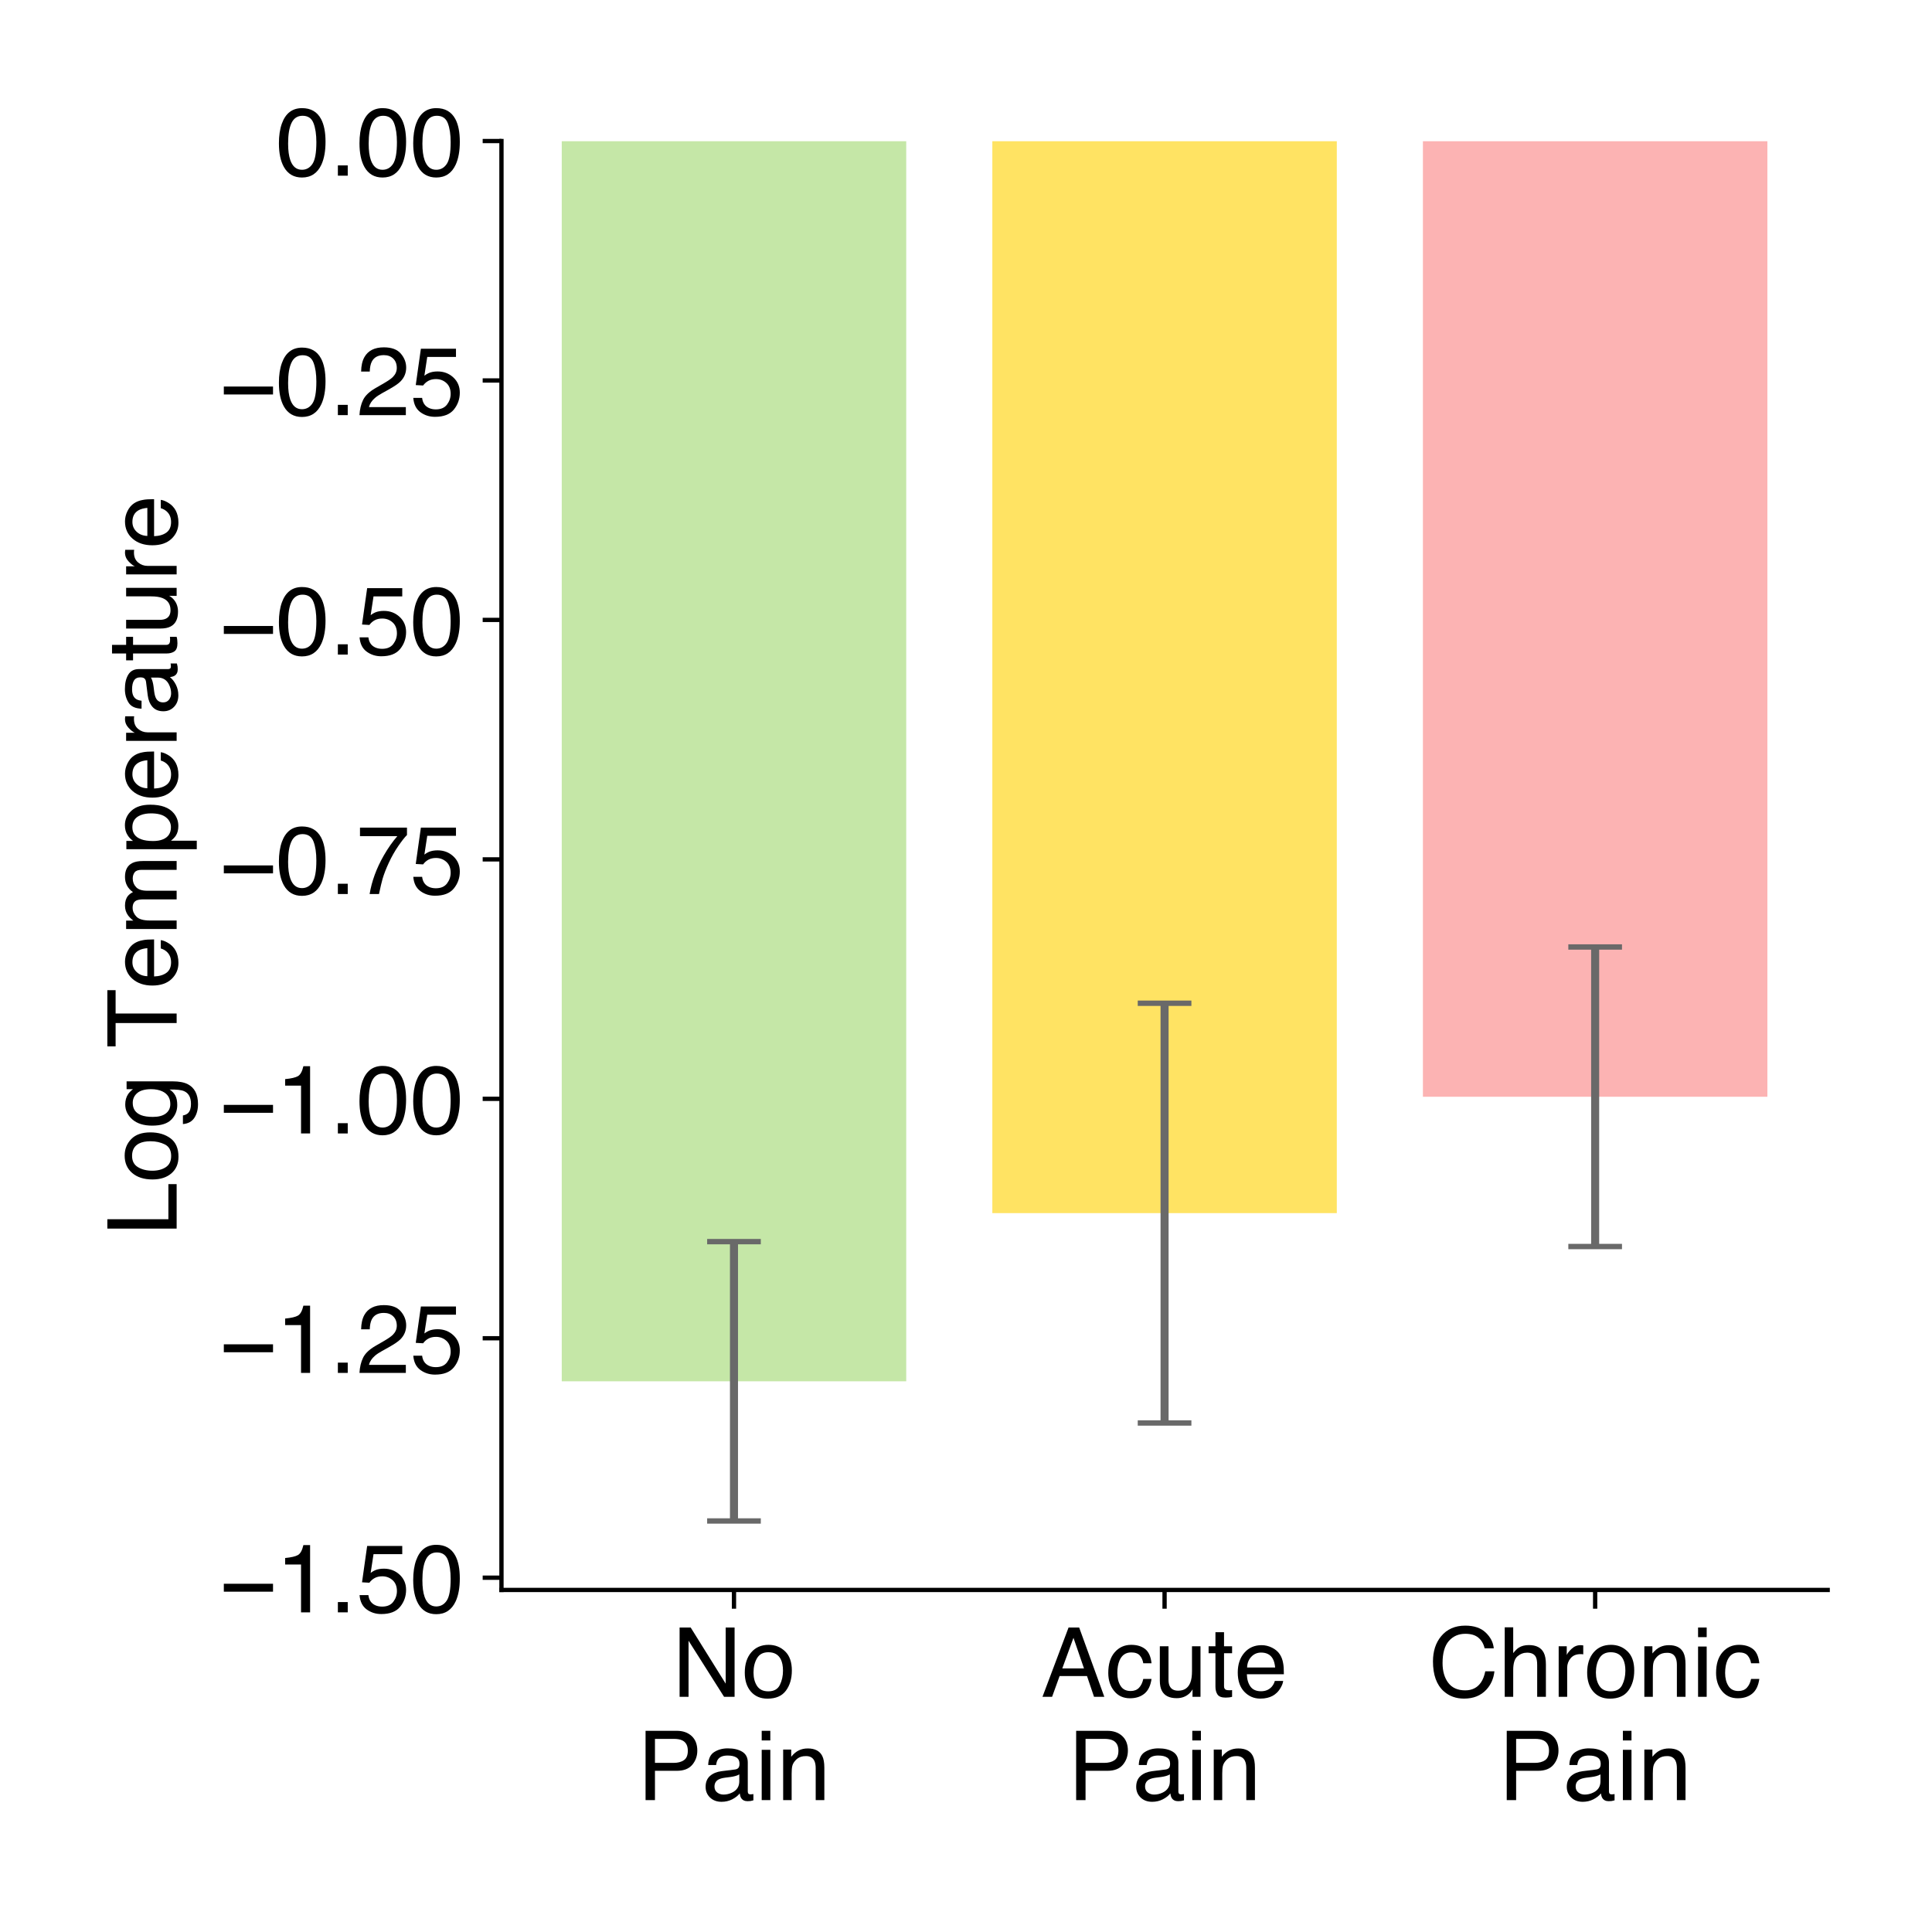
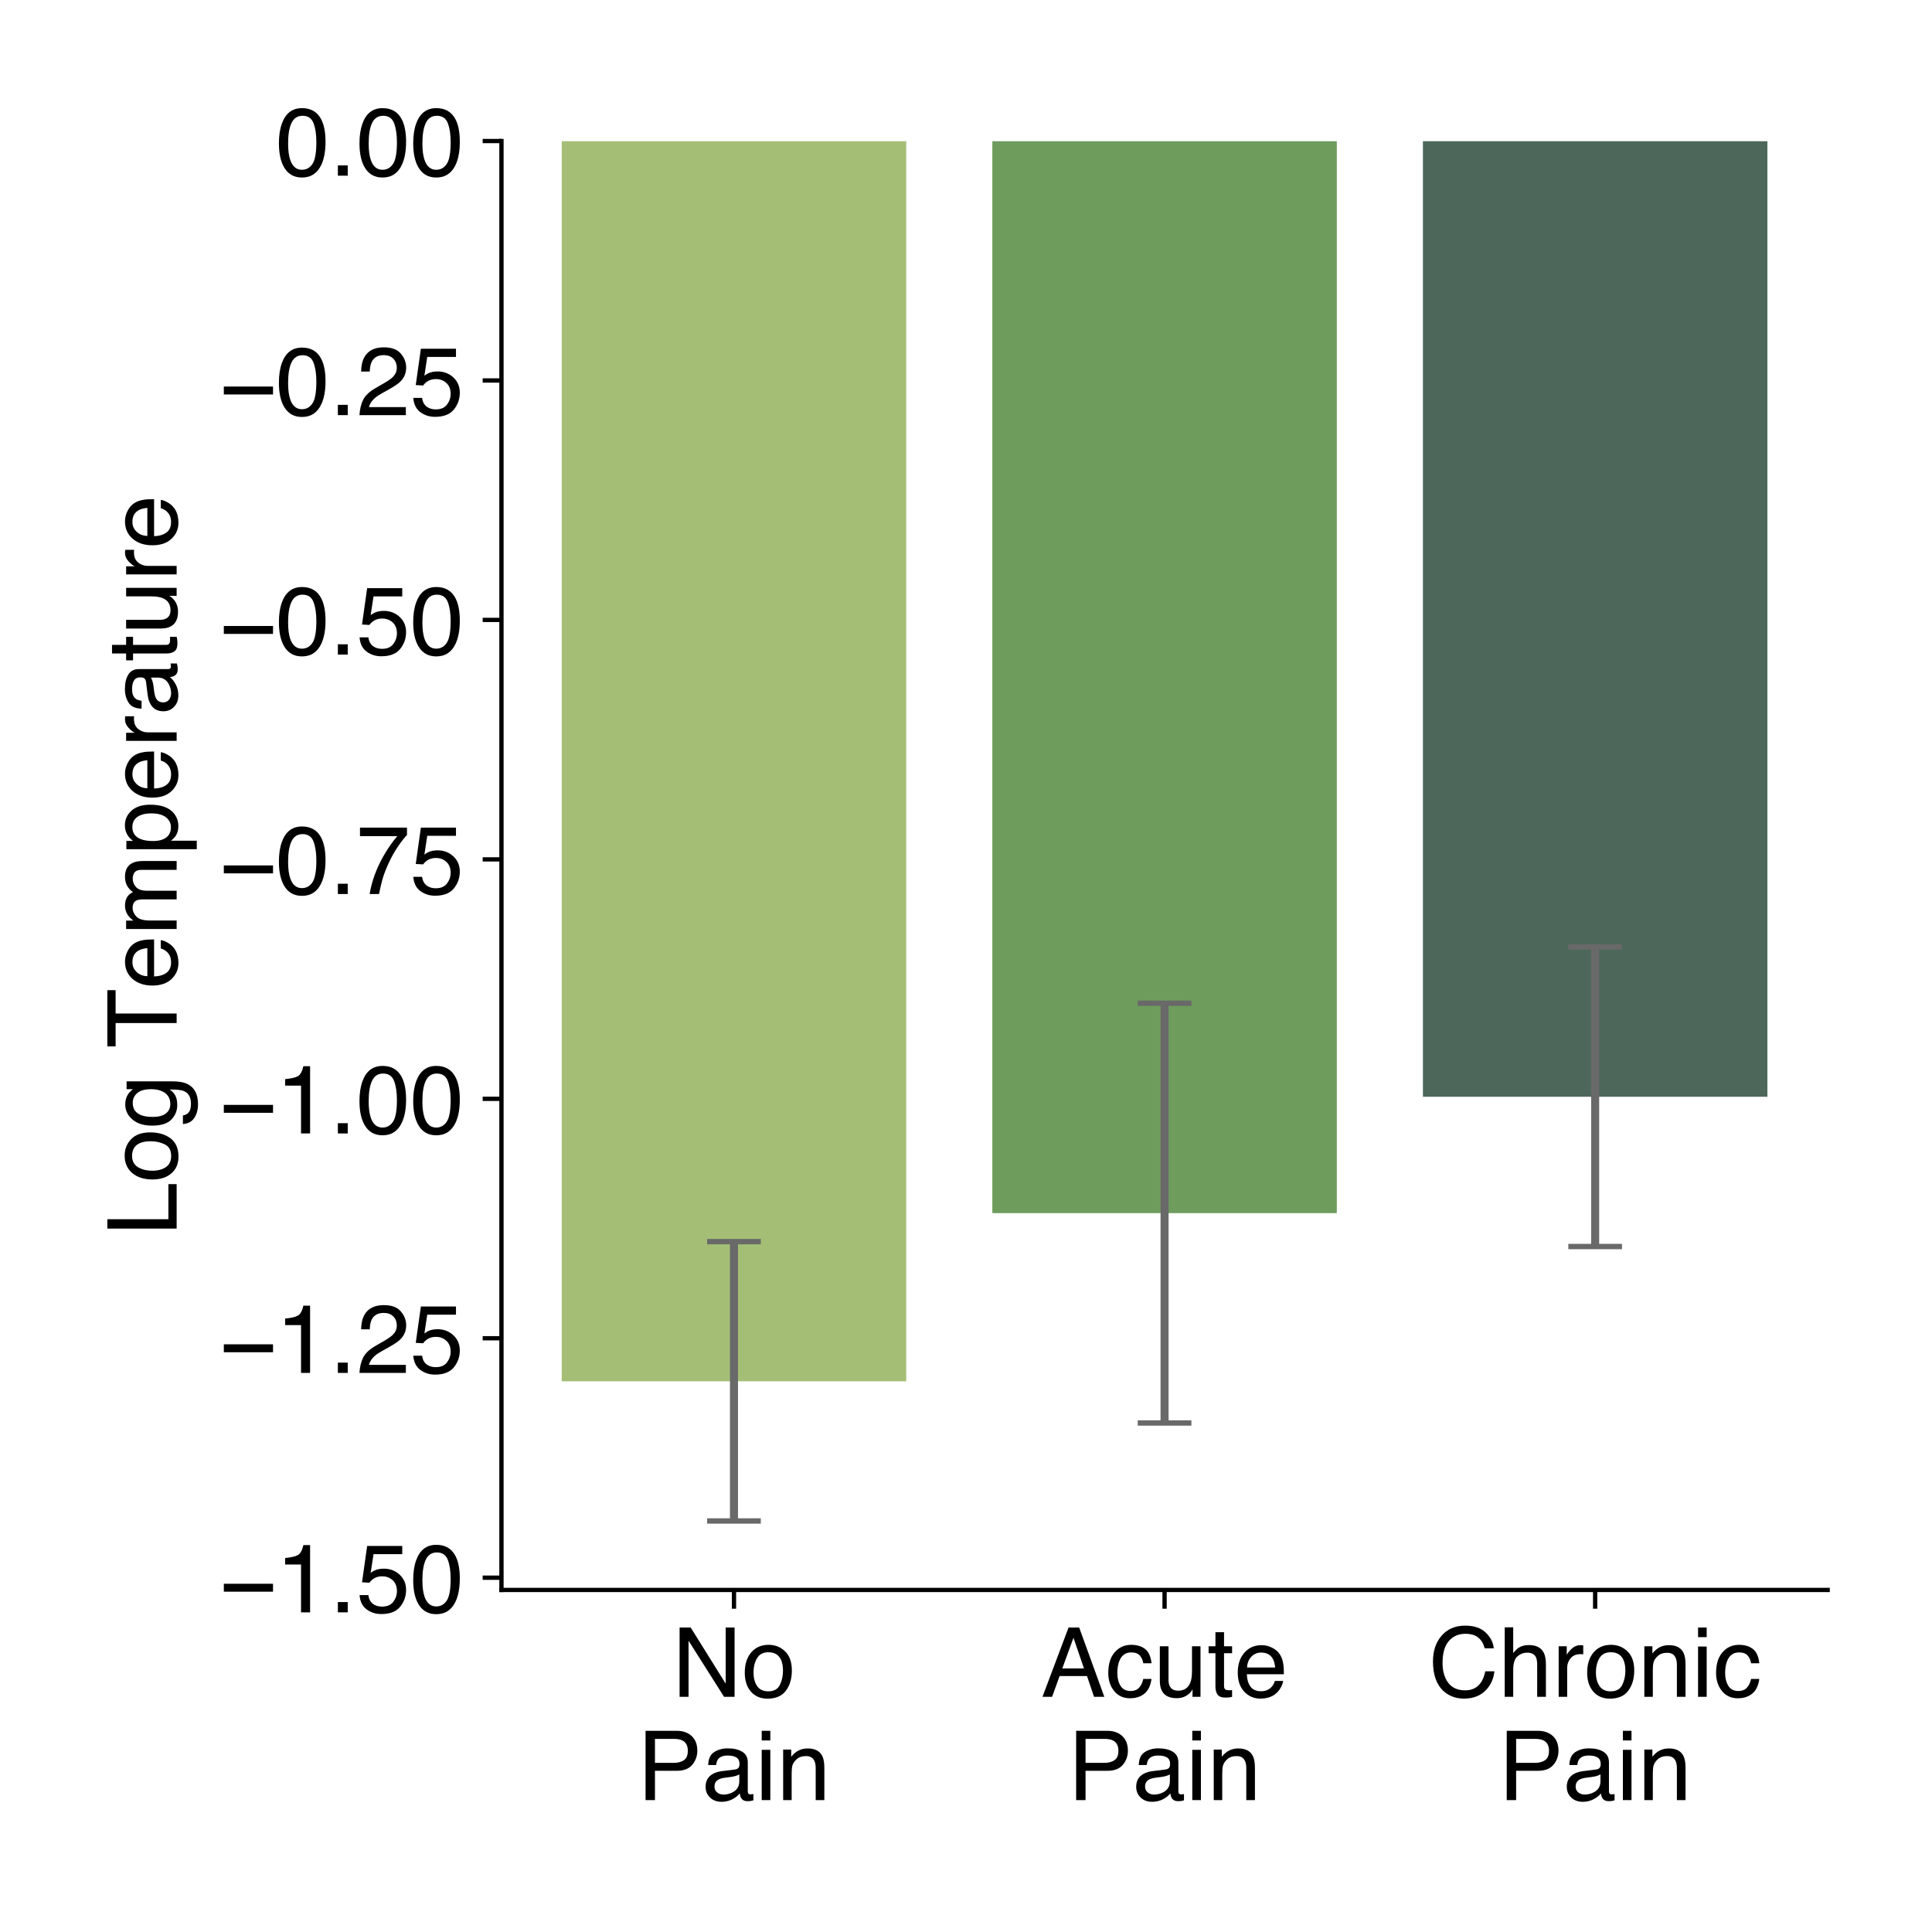
<svg xmlns="http://www.w3.org/2000/svg" xmlns:xlink="http://www.w3.org/1999/xlink" width="360pt" height="360pt" viewBox="0 0 360 360" version="1.1">
  <defs>
    <style type="text/css">*{stroke-linejoin: round; stroke-linecap: butt}</style>
  </defs>
  <g id="figure_1">
    <g id="patch_1">
      <path d="M 0 360  L 360 360  L 360 0  L 0 0  z " style="fill: #ffffff" />
    </g>
    <g id="axes_1">
      <g id="patch_2">
        <path d="M 93.44 296.264  L 340.56 296.264  L 340.56 26.28  L 93.44 26.28  z " style="fill: #ffffff" />
      </g>
      <g id="patch_3">
-         <path d="M 104.673 26.28  L 168.86 26.28  L 168.86 257.386  L 104.673 257.386  z " clip-path="url(#p85183941a3)" style="fill: #b2df8a; opacity: 0.75" />
+         <path d="M 104.673 26.28  L 168.86 26.28  L 168.86 257.386  L 104.673 257.386  z " clip-path="url(#p68aab4cdc0)" style="fill: #85a947; opacity: 0.75" />
      </g>
      <g id="patch_4">
-         <path d="M 184.906 26.28  L 249.094 26.28  L 249.094 226.047  L 184.906 226.047  z " clip-path="url(#p85183941a3)" style="fill: #ffd92f; opacity: 0.75" />
+         <path d="M 184.906 26.28  L 249.094 26.28  L 249.094 226.047  L 184.906 226.047  z " clip-path="url(#p68aab4cdc0)" style="fill: #3e7b27; opacity: 0.75" />
      </g>
      <g id="patch_5">
-         <path d="M 265.14 26.28  L 329.327 26.28  L 329.327 204.364  L 265.14 204.364  z " clip-path="url(#p85183941a3)" style="fill: #fb9a99; opacity: 0.75" />
+         <path d="M 265.14 26.28  L 329.327 26.28  L 329.327 204.364  L 265.14 204.364  z " clip-path="url(#p68aab4cdc0)" style="fill: #123524; opacity: 0.75" />
      </g>
      <g id="matplotlib.axis_1">
        <g id="xtick_1">
          <g id="line2d_1">
            <defs>
-               <path id="m6389e437ac" d="M 0 0  L 0 3.5  " style="stroke: #000000; stroke-width: 0.8" />
+               <path id="m6f1b824425" d="M 0 0  L 0 3.5  " style="stroke: #000000; stroke-width: 0.8" />
            </defs>
            <g>
-               <use xlink:href="#m6389e437ac" x="136.766" y="296.264" style="stroke: #000000; stroke-width: 0.8" />
+               <use xlink:href="#m6f1b824425" x="136.766" y="296.264" style="stroke: #000000; stroke-width: 0.8" />
            </g>
          </g>
          <g id="text_1">
            <g transform="translate(125.2617 316.1762) scale(0.18 -0.18)">
              <defs>
                <path id="Helvetica-4e" d="M 488 4591  L 1222 4591  L 3541 872  L 3541 4591  L 4131 4591  L 4131 0  L 3434 0  L 1081 3716  L 1081 0  L 488 0  L 488 4591  z M 2269 4591  L 2269 4591  z " transform="scale(0.015625)" />
                <path id="Helvetica-6f" d="M 1741 363  Q 2300 363 2508 786  Q 2716 1209 2716 1728  Q 2716 2197 2566 2491  Q 2328 2953 1747 2953  Q 1231 2953 997 2559  Q 763 2166 763 1609  Q 763 1075 997 719  Q 1231 363 1741 363  z M 1763 3444  Q 2409 3444 2856 3012  Q 3303 2581 3303 1744  Q 3303 934 2909 406  Q 2516 -122 1688 -122  Q 997 -122 590 345  Q 184 813 184 1600  Q 184 2444 612 2944  Q 1041 3444 1763 3444  z M 1744 3428  L 1744 3428  z " transform="scale(0.015625)" />
              </defs>
              <use xlink:href="#Helvetica-4e" />
              <use xlink:href="#Helvetica-6f" x="72.217" />
            </g>
            <g transform="translate(118.7536 335.4227) scale(0.18 -0.18)">
              <defs>
                <path id="Helvetica-50" d="M 547 4591  L 2613 4591  Q 3225 4591 3600 4245  Q 3975 3900 3975 3275  Q 3975 2738 3640 2339  Q 3306 1941 2613 1941  L 1169 1941  L 1169 0  L 547 0  L 547 4591  z M 3347 3272  Q 3347 3778 2972 3959  Q 2766 4056 2406 4056  L 1169 4056  L 1169 2466  L 2406 2466  Q 2825 2466 3086 2644  Q 3347 2822 3347 3272  z " transform="scale(0.015625)" />
                <path id="Helvetica-61" d="M 844 891  Q 844 647 1022 506  Q 1200 366 1444 366  Q 1741 366 2019 503  Q 2488 731 2488 1250  L 2488 1703  Q 2384 1638 2221 1594  Q 2059 1550 1903 1531  L 1563 1488  Q 1256 1447 1103 1359  Q 844 1213 844 891  z M 2206 2028  Q 2400 2053 2466 2191  Q 2503 2266 2503 2406  Q 2503 2694 2298 2823  Q 2094 2953 1713 2953  Q 1272 2953 1088 2716  Q 984 2584 953 2325  L 428 2325  Q 444 2944 830 3186  Q 1216 3428 1725 3428  Q 2316 3428 2684 3203  Q 3050 2978 3050 2503  L 3050 575  Q 3050 488 3086 434  Q 3122 381 3238 381  Q 3275 381 3322 386  Q 3369 391 3422 400  L 3422 -16  Q 3291 -53 3222 -62  Q 3153 -72 3034 -72  Q 2744 -72 2613 134  Q 2544 244 2516 444  Q 2344 219 2022 53  Q 1700 -113 1313 -113  Q 847 -113 551 170  Q 256 453 256 878  Q 256 1344 547 1600  Q 838 1856 1309 1916  L 2206 2028  z M 1741 3428  L 1741 3428  z " transform="scale(0.015625)" />
                <path id="Helvetica-69" d="M 413 3331  L 984 3331  L 984 0  L 413 0  L 413 3331  z M 413 4591  L 984 4591  L 984 3953  L 413 3953  L 413 4591  z " transform="scale(0.015625)" />
                <path id="Helvetica-6e" d="M 413 3347  L 947 3347  L 947 2872  Q 1184 3166 1450 3294  Q 1716 3422 2041 3422  Q 2753 3422 3003 2925  Q 3141 2653 3141 2147  L 3141 0  L 2569 0  L 2569 2109  Q 2569 2416 2478 2603  Q 2328 2916 1934 2916  Q 1734 2916 1606 2875  Q 1375 2806 1200 2600  Q 1059 2434 1017 2257  Q 975 2081 975 1753  L 975 0  L 413 0  L 413 3347  z M 1734 3428  L 1734 3428  z " transform="scale(0.015625)" />
              </defs>
              <use xlink:href="#Helvetica-50" />
              <use xlink:href="#Helvetica-61" x="66.699" />
              <use xlink:href="#Helvetica-69" x="122.314" />
              <use xlink:href="#Helvetica-6e" x="144.531" />
            </g>
          </g>
        </g>
        <g id="xtick_2">
          <g id="line2d_2">
            <g>
-               <use xlink:href="#m6389e437ac" x="217" y="296.264" style="stroke: #000000; stroke-width: 0.8" />
+               <use xlink:href="#m6f1b824425" x="217" y="296.264" style="stroke: #000000; stroke-width: 0.8" />
            </g>
          </g>
          <g id="text_2">
            <g transform="translate(193.9867 316.1762) scale(0.18 -0.18)">
              <defs>
                <path id="Helvetica-41" d="M 2844 1881  L 2147 3909  L 1406 1881  L 2844 1881  z M 1822 4591  L 2525 4591  L 4191 0  L 3509 0  L 3044 1375  L 1228 1375  L 731 0  L 94 0  L 1822 4591  z M 2144 4591  L 2144 4591  z " transform="scale(0.015625)" />
                <path id="Helvetica-63" d="M 1703 3444  Q 2269 3444 2623 3169  Q 2978 2894 3050 2222  L 2503 2222  Q 2453 2531 2275 2736  Q 2097 2941 1703 2941  Q 1166 2941 934 2416  Q 784 2075 784 1575  Q 784 1072 996 728  Q 1209 384 1666 384  Q 2016 384 2220 598  Q 2425 813 2503 1184  L 3050 1184  Q 2956 519 2581 211  Q 2206 -97 1622 -97  Q 966 -97 575 383  Q 184 863 184 1581  Q 184 2463 612 2953  Q 1041 3444 1703 3444  z M 1616 3428  L 1616 3428  z " transform="scale(0.015625)" />
                <path id="Helvetica-75" d="M 975 3347  L 975 1125  Q 975 869 1056 706  Q 1206 406 1616 406  Q 2203 406 2416 931  Q 2531 1213 2531 1703  L 2531 3347  L 3094 3347  L 3094 0  L 2563 0  L 2569 494  Q 2459 303 2297 172  Q 1975 -91 1516 -91  Q 800 -91 541 388  Q 400 644 400 1072  L 400 3347  L 975 3347  z M 1747 3428  L 1747 3428  z " transform="scale(0.015625)" />
                <path id="Helvetica-74" d="M 525 4281  L 1094 4281  L 1094 3347  L 1628 3347  L 1628 2888  L 1094 2888  L 1094 703  Q 1094 528 1213 469  Q 1278 434 1431 434  Q 1472 434 1519 436  Q 1566 438 1628 444  L 1628 0  Q 1531 -28 1426 -40  Q 1322 -53 1200 -53  Q 806 -53 665 148  Q 525 350 525 672  L 525 2888  L 72 2888  L 72 3347  L 525 3347  L 525 4281  z " transform="scale(0.015625)" />
                <path id="Helvetica-65" d="M 1806 3422  Q 2163 3422 2497 3255  Q 2831 3088 3006 2822  Q 3175 2569 3231 2231  Q 3281 2000 3281 1494  L 828 1494  Q 844 984 1069 676  Q 1294 369 1766 369  Q 2206 369 2469 659  Q 2619 828 2681 1050  L 3234 1050  Q 3213 866 3089 639  Q 2966 413 2813 269  Q 2556 19 2178 -69  Q 1975 -119 1719 -119  Q 1094 -119 659 336  Q 225 791 225 1609  Q 225 2416 662 2919  Q 1100 3422 1806 3422  z M 2703 1941  Q 2669 2306 2544 2525  Q 2313 2931 1772 2931  Q 1384 2931 1121 2651  Q 859 2372 844 1941  L 2703 1941  z M 1753 3428  L 1753 3428  z " transform="scale(0.015625)" />
              </defs>
              <use xlink:href="#Helvetica-41" />
              <use xlink:href="#Helvetica-63" x="66.699" />
              <use xlink:href="#Helvetica-75" x="116.699" />
              <use xlink:href="#Helvetica-74" x="172.314" />
              <use xlink:href="#Helvetica-65" x="200.098" />
            </g>
            <g transform="translate(198.9873 335.4227) scale(0.18 -0.18)">
              <use xlink:href="#Helvetica-50" />
              <use xlink:href="#Helvetica-61" x="66.699" />
              <use xlink:href="#Helvetica-69" x="122.314" />
              <use xlink:href="#Helvetica-6e" x="144.531" />
            </g>
          </g>
        </g>
        <g id="xtick_3">
          <g id="line2d_3">
            <g>
-               <use xlink:href="#m6389e437ac" x="297.234" y="296.264" style="stroke: #000000; stroke-width: 0.8" />
+               <use xlink:href="#m6f1b824425" x="297.234" y="296.264" style="stroke: #000000; stroke-width: 0.8" />
            </g>
          </g>
          <g id="text_3">
            <g transform="translate(266.2231 316.1762) scale(0.18 -0.18)">
              <defs>
                <path id="Helvetica-43" d="M 2422 4716  Q 3294 4716 3775 4256  Q 4256 3797 4309 3213  L 3703 3213  Q 3600 3656 3292 3915  Q 2984 4175 2428 4175  Q 1750 4175 1333 3698  Q 916 3222 916 2238  Q 916 1431 1292 929  Q 1669 428 2416 428  Q 3103 428 3463 956  Q 3653 1234 3747 1688  L 4353 1688  Q 4272 963 3816 472  Q 3269 -119 2341 -119  Q 1541 -119 997 366  Q 281 1006 281 2344  Q 281 3359 819 4009  Q 1400 4716 2422 4716  z M 2297 4716  L 2297 4716  z " transform="scale(0.015625)" />
                <path id="Helvetica-68" d="M 413 4606  L 975 4606  L 975 2894  Q 1175 3147 1334 3250  Q 1606 3428 2013 3428  Q 2741 3428 3000 2919  Q 3141 2641 3141 2147  L 3141 0  L 2563 0  L 2563 2109  Q 2563 2478 2469 2650  Q 2316 2925 1894 2925  Q 1544 2925 1259 2684  Q 975 2444 975 1775  L 975 0  L 413 0  L 413 4606  z " transform="scale(0.015625)" />
                <path id="Helvetica-72" d="M 428 3347  L 963 3347  L 963 2769  Q 1028 2938 1284 3180  Q 1541 3422 1875 3422  Q 1891 3422 1928 3419  Q 1966 3416 2056 3406  L 2056 2813  Q 2006 2822 1964 2825  Q 1922 2828 1872 2828  Q 1447 2828 1219 2554  Q 991 2281 991 1925  L 991 0  L 428 0  L 428 3347  z " transform="scale(0.015625)" />
              </defs>
              <use xlink:href="#Helvetica-43" />
              <use xlink:href="#Helvetica-68" x="72.217" />
              <use xlink:href="#Helvetica-72" x="127.832" />
              <use xlink:href="#Helvetica-6f" x="161.133" />
              <use xlink:href="#Helvetica-6e" x="216.748" />
              <use xlink:href="#Helvetica-69" x="272.363" />
              <use xlink:href="#Helvetica-63" x="294.58" />
            </g>
            <g transform="translate(279.2211 335.4227) scale(0.18 -0.18)">
              <use xlink:href="#Helvetica-50" />
              <use xlink:href="#Helvetica-61" x="66.699" />
              <use xlink:href="#Helvetica-69" x="122.314" />
              <use xlink:href="#Helvetica-6e" x="144.531" />
            </g>
          </g>
        </g>
      </g>
      <g id="matplotlib.axis_2">
        <g id="ytick_1">
          <g id="line2d_4">
            <defs>
-               <path id="mb65b7e963a" d="M 0 0  L -3.5 0  " style="stroke: #000000; stroke-width: 0.8" />
+               <path id="mfb509a9a49" d="M 0 0  L -3.5 0  " style="stroke: #000000; stroke-width: 0.8" />
            </defs>
            <g>
-               <use xlink:href="#mb65b7e963a" x="93.44" y="293.982" style="stroke: #000000; stroke-width: 0.8" />
+               <use xlink:href="#mfb509a9a49" x="93.44" y="293.982" style="stroke: #000000; stroke-width: 0.8" />
            </g>
          </g>
          <g id="text_4">
            <g transform="translate(40.89719 300.438) scale(0.18 -0.18)">
              <defs>
                <path id="Helvetica-2212" d="M 3547 1894  L 3547 1369  L 288 1369  L 288 1894  L 3547 1894  z " transform="scale(0.015625)" />
                <path id="Helvetica-31" d="M 613 3169  L 613 3600  Q 1222 3659 1462 3798  Q 1703 3938 1822 4456  L 2266 4456  L 2266 0  L 1666 0  L 1666 3169  L 613 3169  z " transform="scale(0.015625)" />
                <path id="Helvetica-2e" d="M 547 681  L 1200 681  L 1200 0  L 547 0  L 547 681  z " transform="scale(0.015625)" />
                <path id="Helvetica-35" d="M 791 1141  Q 847 659 1238 475  Q 1438 381 1700 381  Q 2200 381 2440 700  Q 2681 1019 2681 1406  Q 2681 1875 2395 2131  Q 2109 2388 1709 2388  Q 1419 2388 1211 2275  Q 1003 2163 856 1963  L 369 1991  L 709 4400  L 3034 4400  L 3034 3856  L 1131 3856  L 941 2613  Q 1097 2731 1238 2791  Q 1488 2894 1816 2894  Q 2431 2894 2859 2497  Q 3288 2100 3288 1491  Q 3288 856 2895 371  Q 2503 -113 1644 -113  Q 1097 -113 676 195  Q 256 503 206 1141  L 791 1141  z " transform="scale(0.015625)" />
                <path id="Helvetica-30" d="M 1731 4475  Q 2600 4475 2988 3759  Q 3288 3206 3288 2244  Q 3288 1331 3016 734  Q 2622 -122 1728 -122  Q 922 -122 528 578  Q 200 1163 200 2147  Q 200 2909 397 3456  Q 766 4475 1731 4475  z M 1725 391  Q 2163 391 2422 778  Q 2681 1166 2681 2222  Q 2681 2984 2493 3476  Q 2306 3969 1766 3969  Q 1269 3969 1039 3501  Q 809 3034 809 2125  Q 809 1441 956 1025  Q 1181 391 1725 391  z " transform="scale(0.015625)" />
              </defs>
              <use xlink:href="#Helvetica-2212" />
              <use xlink:href="#Helvetica-31" x="58.398" />
              <use xlink:href="#Helvetica-2e" x="114.014" />
              <use xlink:href="#Helvetica-35" x="141.797" />
              <use xlink:href="#Helvetica-30" x="197.412" />
            </g>
          </g>
        </g>
        <g id="ytick_2">
          <g id="line2d_5">
            <g>
-               <use xlink:href="#mb65b7e963a" x="93.44" y="249.365" style="stroke: #000000; stroke-width: 0.8" />
+               <use xlink:href="#mfb509a9a49" x="93.44" y="249.365" style="stroke: #000000; stroke-width: 0.8" />
            </g>
          </g>
          <g id="text_5">
            <g transform="translate(40.89719 255.821) scale(0.18 -0.18)">
              <defs>
                <path id="Helvetica-32" d="M 200 0  Q 231 578 439 1006  Q 647 1434 1250 1784  L 1850 2131  Q 2253 2366 2416 2531  Q 2672 2791 2672 3125  Q 2672 3516 2437 3745  Q 2203 3975 1813 3975  Q 1234 3975 1013 3538  Q 894 3303 881 2888  L 309 2888  Q 319 3472 525 3841  Q 891 4491 1816 4491  Q 2584 4491 2939 4075  Q 3294 3659 3294 3150  Q 3294 2613 2916 2231  Q 2697 2009 2131 1694  L 1703 1456  Q 1397 1288 1222 1134  Q 909 863 828 531  L 3272 531  L 3272 0  L 200 0  z " transform="scale(0.015625)" />
              </defs>
              <use xlink:href="#Helvetica-2212" />
              <use xlink:href="#Helvetica-31" x="58.398" />
              <use xlink:href="#Helvetica-2e" x="114.014" />
              <use xlink:href="#Helvetica-32" x="141.797" />
              <use xlink:href="#Helvetica-35" x="197.412" />
            </g>
          </g>
        </g>
        <g id="ytick_3">
          <g id="line2d_6">
            <g>
-               <use xlink:href="#mb65b7e963a" x="93.44" y="204.748" style="stroke: #000000; stroke-width: 0.8" />
+               <use xlink:href="#mfb509a9a49" x="93.44" y="204.748" style="stroke: #000000; stroke-width: 0.8" />
            </g>
          </g>
          <g id="text_6">
            <g transform="translate(40.89719 211.204) scale(0.18 -0.18)">
              <use xlink:href="#Helvetica-2212" />
              <use xlink:href="#Helvetica-31" x="58.398" />
              <use xlink:href="#Helvetica-2e" x="114.014" />
              <use xlink:href="#Helvetica-30" x="141.797" />
              <use xlink:href="#Helvetica-30" x="197.412" />
            </g>
          </g>
        </g>
        <g id="ytick_4">
          <g id="line2d_7">
            <g>
-               <use xlink:href="#mb65b7e963a" x="93.44" y="160.131" style="stroke: #000000; stroke-width: 0.8" />
+               <use xlink:href="#mfb509a9a49" x="93.44" y="160.131" style="stroke: #000000; stroke-width: 0.8" />
            </g>
          </g>
          <g id="text_7">
            <g transform="translate(40.89719 166.587) scale(0.18 -0.18)">
              <defs>
                <path id="Helvetica-37" d="M 3347 4400  L 3347 3909  Q 3131 3700 2773 3181  Q 2416 2663 2141 2063  Q 1869 1478 1728 997  Q 1638 688 1494 0  L 872 0  Q 1084 1281 1809 2550  Q 2238 3294 2709 3834  L 234 3834  L 234 4400  L 3347 4400  z " transform="scale(0.015625)" />
              </defs>
              <use xlink:href="#Helvetica-2212" />
              <use xlink:href="#Helvetica-30" x="58.398" />
              <use xlink:href="#Helvetica-2e" x="114.014" />
              <use xlink:href="#Helvetica-37" x="141.797" />
              <use xlink:href="#Helvetica-35" x="197.412" />
            </g>
          </g>
        </g>
        <g id="ytick_5">
          <g id="line2d_8">
            <g>
-               <use xlink:href="#mb65b7e963a" x="93.44" y="115.514" style="stroke: #000000; stroke-width: 0.8" />
+               <use xlink:href="#mfb509a9a49" x="93.44" y="115.514" style="stroke: #000000; stroke-width: 0.8" />
            </g>
          </g>
          <g id="text_8">
            <g transform="translate(40.89719 121.9701) scale(0.18 -0.18)">
              <use xlink:href="#Helvetica-2212" />
              <use xlink:href="#Helvetica-30" x="58.398" />
              <use xlink:href="#Helvetica-2e" x="114.014" />
              <use xlink:href="#Helvetica-35" x="141.797" />
              <use xlink:href="#Helvetica-30" x="197.412" />
            </g>
          </g>
        </g>
        <g id="ytick_6">
          <g id="line2d_9">
            <g>
-               <use xlink:href="#mb65b7e963a" x="93.44" y="70.897" style="stroke: #000000; stroke-width: 0.8" />
+               <use xlink:href="#mfb509a9a49" x="93.44" y="70.897" style="stroke: #000000; stroke-width: 0.8" />
            </g>
          </g>
          <g id="text_9">
            <g transform="translate(40.89719 77.35308) scale(0.18 -0.18)">
              <use xlink:href="#Helvetica-2212" />
              <use xlink:href="#Helvetica-30" x="58.398" />
              <use xlink:href="#Helvetica-2e" x="114.014" />
              <use xlink:href="#Helvetica-32" x="141.797" />
              <use xlink:href="#Helvetica-35" x="197.412" />
            </g>
          </g>
        </g>
        <g id="ytick_7">
          <g id="line2d_10">
            <g>
-               <use xlink:href="#mb65b7e963a" x="93.44" y="26.28" style="stroke: #000000; stroke-width: 0.8" />
+               <use xlink:href="#mfb509a9a49" x="93.44" y="26.28" style="stroke: #000000; stroke-width: 0.8" />
            </g>
          </g>
          <g id="text_10">
            <g transform="translate(51.41031 32.73609) scale(0.18 -0.18)">
              <use xlink:href="#Helvetica-30" />
              <use xlink:href="#Helvetica-2e" x="55.615" />
              <use xlink:href="#Helvetica-30" x="83.398" />
              <use xlink:href="#Helvetica-30" x="139.014" />
            </g>
          </g>
        </g>
        <g id="text_11">
          <g transform="translate(32.91469 230.3034) rotate(-90) scale(0.18 -0.18)">
            <defs>
              <path id="Helvetica-4c" d="M 488 4591  L 1109 4591  L 1109 547  L 3434 547  L 3434 0  L 488 0  L 488 4591  z " transform="scale(0.015625)" />
              <path id="Helvetica-67" d="M 1594 3406  Q 1988 3406 2281 3213  Q 2441 3103 2606 2894  L 2606 3316  L 3125 3316  L 3125 272  Q 3125 -366 2938 -734  Q 2588 -1416 1616 -1416  Q 1075 -1416 706 -1173  Q 338 -931 294 -416  L 866 -416  Q 906 -641 1028 -763  Q 1219 -950 1628 -950  Q 2275 -950 2475 -494  Q 2594 -225 2584 466  Q 2416 209 2178 84  Q 1941 -41 1550 -41  Q 1006 -41 598 345  Q 191 731 191 1622  Q 191 2463 602 2934  Q 1013 3406 1594 3406  z M 2606 1688  Q 2606 2309 2350 2609  Q 2094 2909 1697 2909  Q 1103 2909 884 2353  Q 769 2056 769 1575  Q 769 1009 998 714  Q 1228 419 1616 419  Q 2222 419 2469 966  Q 2606 1275 2606 1688  z M 1659 3428  L 1659 3428  z " transform="scale(0.015625)" />
              <path id="Helvetica-20" transform="scale(0.015625)" />
              <path id="Helvetica-54" d="M 3828 4591  L 3828 4044  L 2281 4044  L 2281 0  L 1650 0  L 1650 4044  L 103 4044  L 103 4591  L 3828 4591  z " transform="scale(0.015625)" />
              <path id="Helvetica-6d" d="M 413 3347  L 969 3347  L 969 2872  Q 1169 3119 1331 3231  Q 1609 3422 1963 3422  Q 2363 3422 2606 3225  Q 2744 3113 2856 2894  Q 3044 3163 3297 3292  Q 3550 3422 3866 3422  Q 4541 3422 4784 2934  Q 4916 2672 4916 2228  L 4916 0  L 4331 0  L 4331 2325  Q 4331 2659 4164 2784  Q 3997 2909 3756 2909  Q 3425 2909 3186 2687  Q 2947 2466 2947 1947  L 2947 0  L 2375 0  L 2375 2184  Q 2375 2525 2294 2681  Q 2166 2916 1816 2916  Q 1497 2916 1236 2669  Q 975 2422 975 1775  L 975 0  L 413 0  L 413 3347  z " transform="scale(0.015625)" />
              <path id="Helvetica-70" d="M 1825 378  Q 2219 378 2480 708  Q 2741 1038 2741 1694  Q 2741 2094 2625 2381  Q 2406 2934 1825 2934  Q 1241 2934 1025 2350  Q 909 2038 909 1556  Q 909 1169 1025 897  Q 1244 378 1825 378  z M 369 3331  L 916 3331  L 916 2888  Q 1084 3116 1284 3241  Q 1569 3428 1953 3428  Q 2522 3428 2919 2992  Q 3316 2556 3316 1747  Q 3316 653 2744 184  Q 2381 -113 1900 -113  Q 1522 -113 1266 53  Q 1116 147 931 375  L 931 -1334  L 369 -1334  L 369 3331  z " transform="scale(0.015625)" />
            </defs>
            <use xlink:href="#Helvetica-4c" />
            <use xlink:href="#Helvetica-6f" x="55.615" />
            <use xlink:href="#Helvetica-67" x="111.23" />
            <use xlink:href="#Helvetica-20" x="166.846" />
            <use xlink:href="#Helvetica-54" x="194.629" />
            <use xlink:href="#Helvetica-65" x="255.713" />
            <use xlink:href="#Helvetica-6d" x="311.328" />
            <use xlink:href="#Helvetica-70" x="394.629" />
            <use xlink:href="#Helvetica-65" x="450.244" />
            <use xlink:href="#Helvetica-72" x="505.859" />
            <use xlink:href="#Helvetica-61" x="539.16" />
            <use xlink:href="#Helvetica-74" x="594.775" />
            <use xlink:href="#Helvetica-75" x="622.559" />
            <use xlink:href="#Helvetica-72" x="678.174" />
            <use xlink:href="#Helvetica-65" x="711.475" />
          </g>
        </g>
      </g>
      <g id="LineCollection_1">
-         <path d="M 136.766 283.408  L 136.766 231.363  " clip-path="url(#p85183941a3)" style="fill: none; stroke: #696969; stroke-width: 1.5" />
-         <path d="M 217 265.151  L 217 186.943  " clip-path="url(#p85183941a3)" style="fill: none; stroke: #696969; stroke-width: 1.5" />
-         <path d="M 297.234 232.271  L 297.234 176.457  " clip-path="url(#p85183941a3)" style="fill: none; stroke: #696969; stroke-width: 1.5" />
+         <path d="M 136.766 283.408  L 136.766 231.363  " clip-path="url(#p68aab4cdc0)" style="fill: none; stroke: #696969; stroke-width: 1.5" />
+         <path d="M 217 265.151  L 217 186.943  " clip-path="url(#p68aab4cdc0)" style="fill: none; stroke: #696969; stroke-width: 1.5" />
+         <path d="M 297.234 232.271  L 297.234 176.457  " clip-path="url(#p68aab4cdc0)" style="fill: none; stroke: #696969; stroke-width: 1.5" />
      </g>
      <g id="line2d_11">
        <defs>
-           <path id="m5eaaf233c6" d="M 5 0  L -5 -0  " style="stroke: #696969" />
+           <path id="m01b04ab4bc" d="M 5 0  L -5 -0  " style="stroke: #696969" />
        </defs>
-         <g clip-path="url(#p85183941a3)">
-           <use xlink:href="#m5eaaf233c6" x="136.766" y="283.408" style="fill: #696969; stroke: #696969" />
-           <use xlink:href="#m5eaaf233c6" x="217" y="265.151" style="fill: #696969; stroke: #696969" />
-           <use xlink:href="#m5eaaf233c6" x="297.234" y="232.271" style="fill: #696969; stroke: #696969" />
+         <g clip-path="url(#p68aab4cdc0)">
+           <use xlink:href="#m01b04ab4bc" x="136.766" y="283.408" style="fill: #696969; stroke: #696969" />
+           <use xlink:href="#m01b04ab4bc" x="217" y="265.151" style="fill: #696969; stroke: #696969" />
+           <use xlink:href="#m01b04ab4bc" x="297.234" y="232.271" style="fill: #696969; stroke: #696969" />
        </g>
      </g>
      <g id="line2d_12">
-         <g clip-path="url(#p85183941a3)">
-           <use xlink:href="#m5eaaf233c6" x="136.766" y="231.363" style="fill: #696969; stroke: #696969" />
-           <use xlink:href="#m5eaaf233c6" x="217" y="186.943" style="fill: #696969; stroke: #696969" />
-           <use xlink:href="#m5eaaf233c6" x="297.234" y="176.457" style="fill: #696969; stroke: #696969" />
+         <g clip-path="url(#p68aab4cdc0)">
+           <use xlink:href="#m01b04ab4bc" x="136.766" y="231.363" style="fill: #696969; stroke: #696969" />
+           <use xlink:href="#m01b04ab4bc" x="217" y="186.943" style="fill: #696969; stroke: #696969" />
+           <use xlink:href="#m01b04ab4bc" x="297.234" y="176.457" style="fill: #696969; stroke: #696969" />
        </g>
      </g>
      <g id="patch_6">
        <path d="M 93.44 296.264  L 93.44 26.28  " style="fill: none; stroke: #000000; stroke-width: 0.8; stroke-linejoin: miter; stroke-linecap: square" />
      </g>
      <g id="patch_7">
        <path d="M 93.44 296.264  L 340.56 296.264  " style="fill: none; stroke: #000000; stroke-width: 0.8; stroke-linejoin: miter; stroke-linecap: square" />
      </g>
    </g>
  </g>
  <defs>
-     <clipPath id="p85183941a3">
+     <clipPath id="p68aab4cdc0">
      <rect x="93.44" y="26.28" width="247.12" height="269.984" />
    </clipPath>
  </defs>
</svg>
